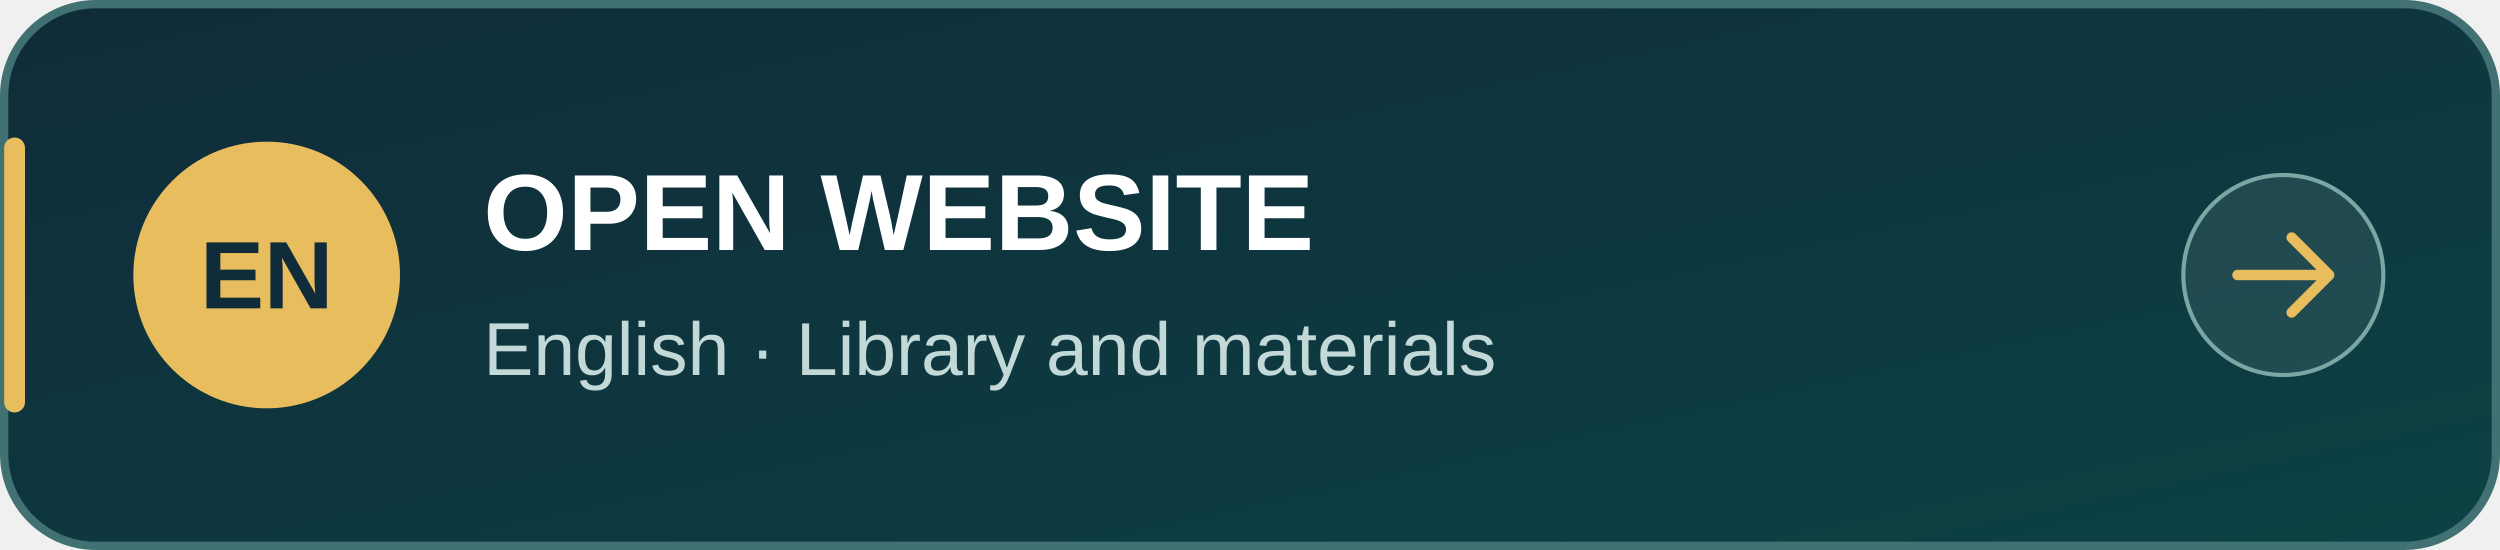
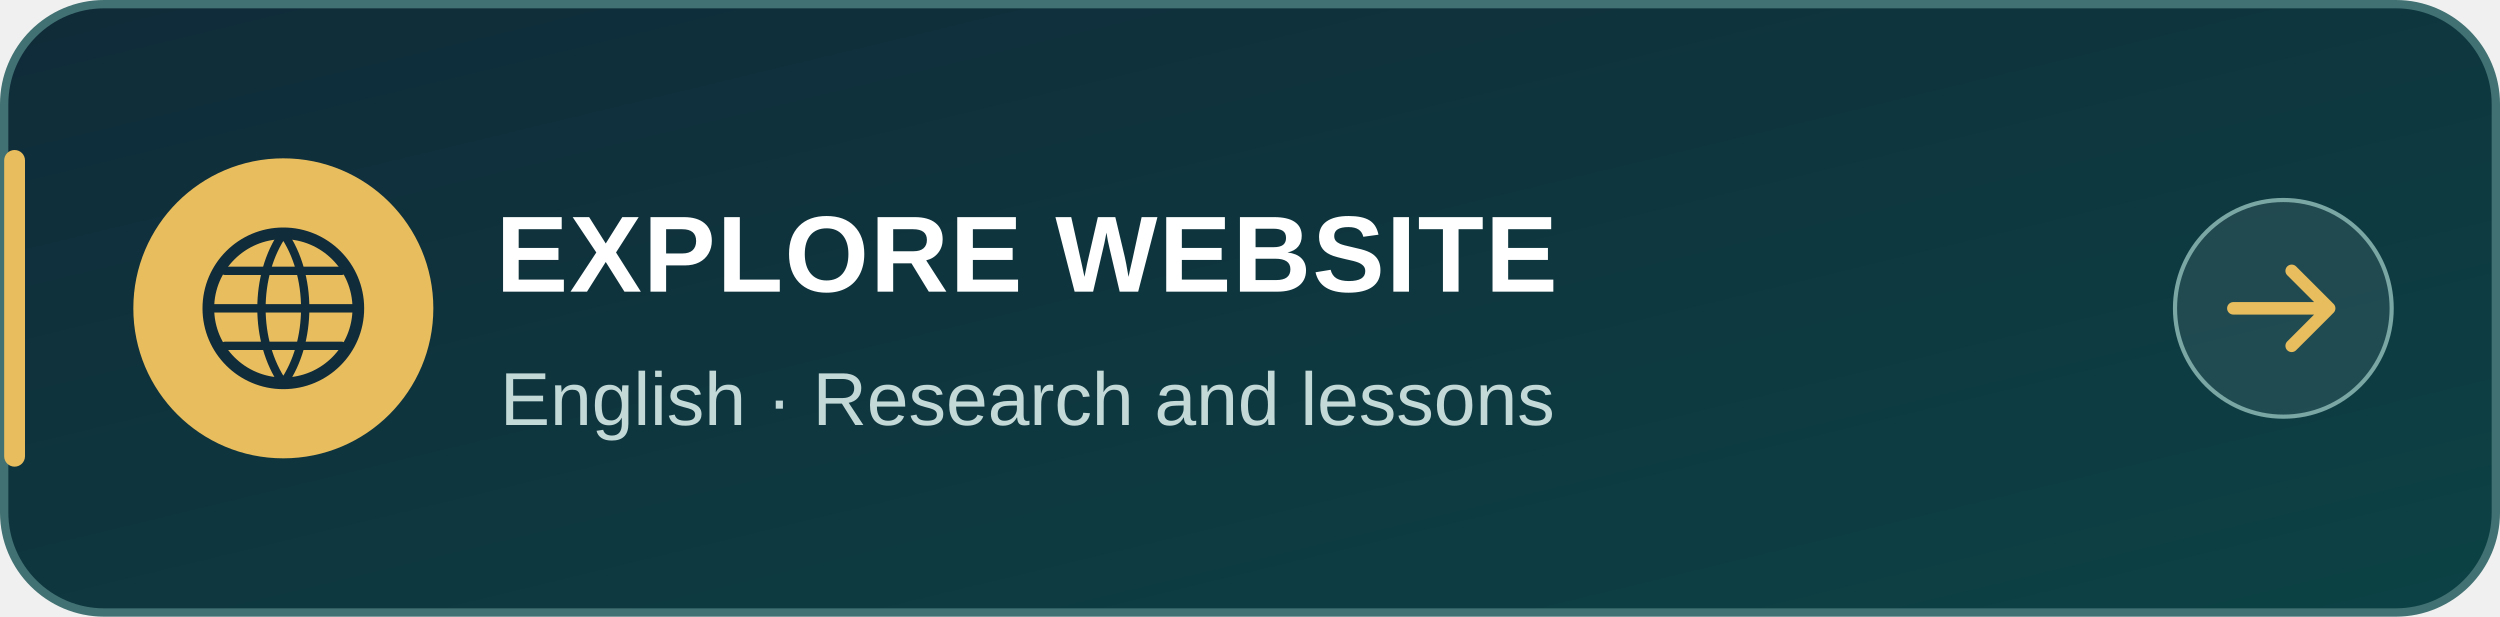
- <svg xmlns="http://www.w3.org/2000/svg" width="600" height="132" viewBox="0 0 600 132" role="img" aria-labelledby="title desc">
+ <svg xmlns="http://www.w3.org/2000/svg" width="600" height="148" viewBox="0 0 600 148" role="img" aria-labelledby="title desc">
  <defs>
    <linearGradient id="panel" x1="0" y1="0" x2="1" y2="1">
      <stop stop-color="#102b39" />
      <stop offset="1" stop-color="#0c4245" />
    </linearGradient>
  </defs>
-   <rect x="1" y="1" width="598" height="130" rx="22" fill="url(#panel)" stroke="#417172" stroke-width="2" />
-   <rect x="1" y="33" width="5" height="66" rx="2.5" fill="#e8bd5e" />
-   <circle cx="64" cy="66" r="32" fill="#e8bd5e" />
-   <text x="64" y="74" text-anchor="middle" fill="#102b39" font-family="Segoe UI,Arial,sans-serif" font-size="23" font-weight="700">EN</text>
-   <text x="116" y="60" fill="#ffffff" font-family="Segoe UI,Arial,sans-serif" font-size="26" font-weight="700">OPEN WEBSITE</text>
-   <text x="116" y="90" fill="#c3d9d8" font-family="Segoe UI,Arial,sans-serif" font-size="18">English · Library and materials</text>
-   <circle cx="548" cy="66" r="24" fill="#ffffff" fill-opacity=".08" stroke="#7aa6a4" />
-   <path d="M537 66h22m-9-9 9 9-9 9" fill="none" stroke="#e8bd5e" stroke-width="2.5" stroke-linecap="round" stroke-linejoin="round" />
+   <rect x="1" y="1" width="598" height="146" rx="24" fill="url(#panel)" stroke="#417172" stroke-width="2" />
+   <rect x="1" y="36" width="5" height="76" rx="2.5" fill="#e8bd5e" />
+   <circle cx="68" cy="74" r="36" fill="#e8bd5e" />
+   <circle cx="68" cy="74" r="18" fill="none" stroke="#102b39" stroke-width="2.8" />
+   <path d="M50 74h36M68 56c-7 10-7 26 0 36M68 56c7 10 7 26 0 36M54 65h28M54 83h28" fill="none" stroke="#102b39" stroke-width="2" stroke-linecap="round" />
+   <text x="119" y="70" fill="#fff" font-family="Segoe UI,Arial,sans-serif" font-size="26" font-weight="700" letter-spacing=".35">EXPLORE WEBSITE</text>
+   <text x="120" y="102" fill="#c3d9d8" font-family="Segoe UI,Arial,sans-serif" font-size="18">English · Research and lessons</text>
+   <circle cx="548" cy="74" r="26" fill="#fff" fill-opacity=".08" stroke="#7aa6a4" />
+   <path d="M536 74h23m-9-9 9 9-9 9" fill="none" stroke="#e8bd5e" stroke-width="3" stroke-linecap="round" stroke-linejoin="round" />
</svg>
